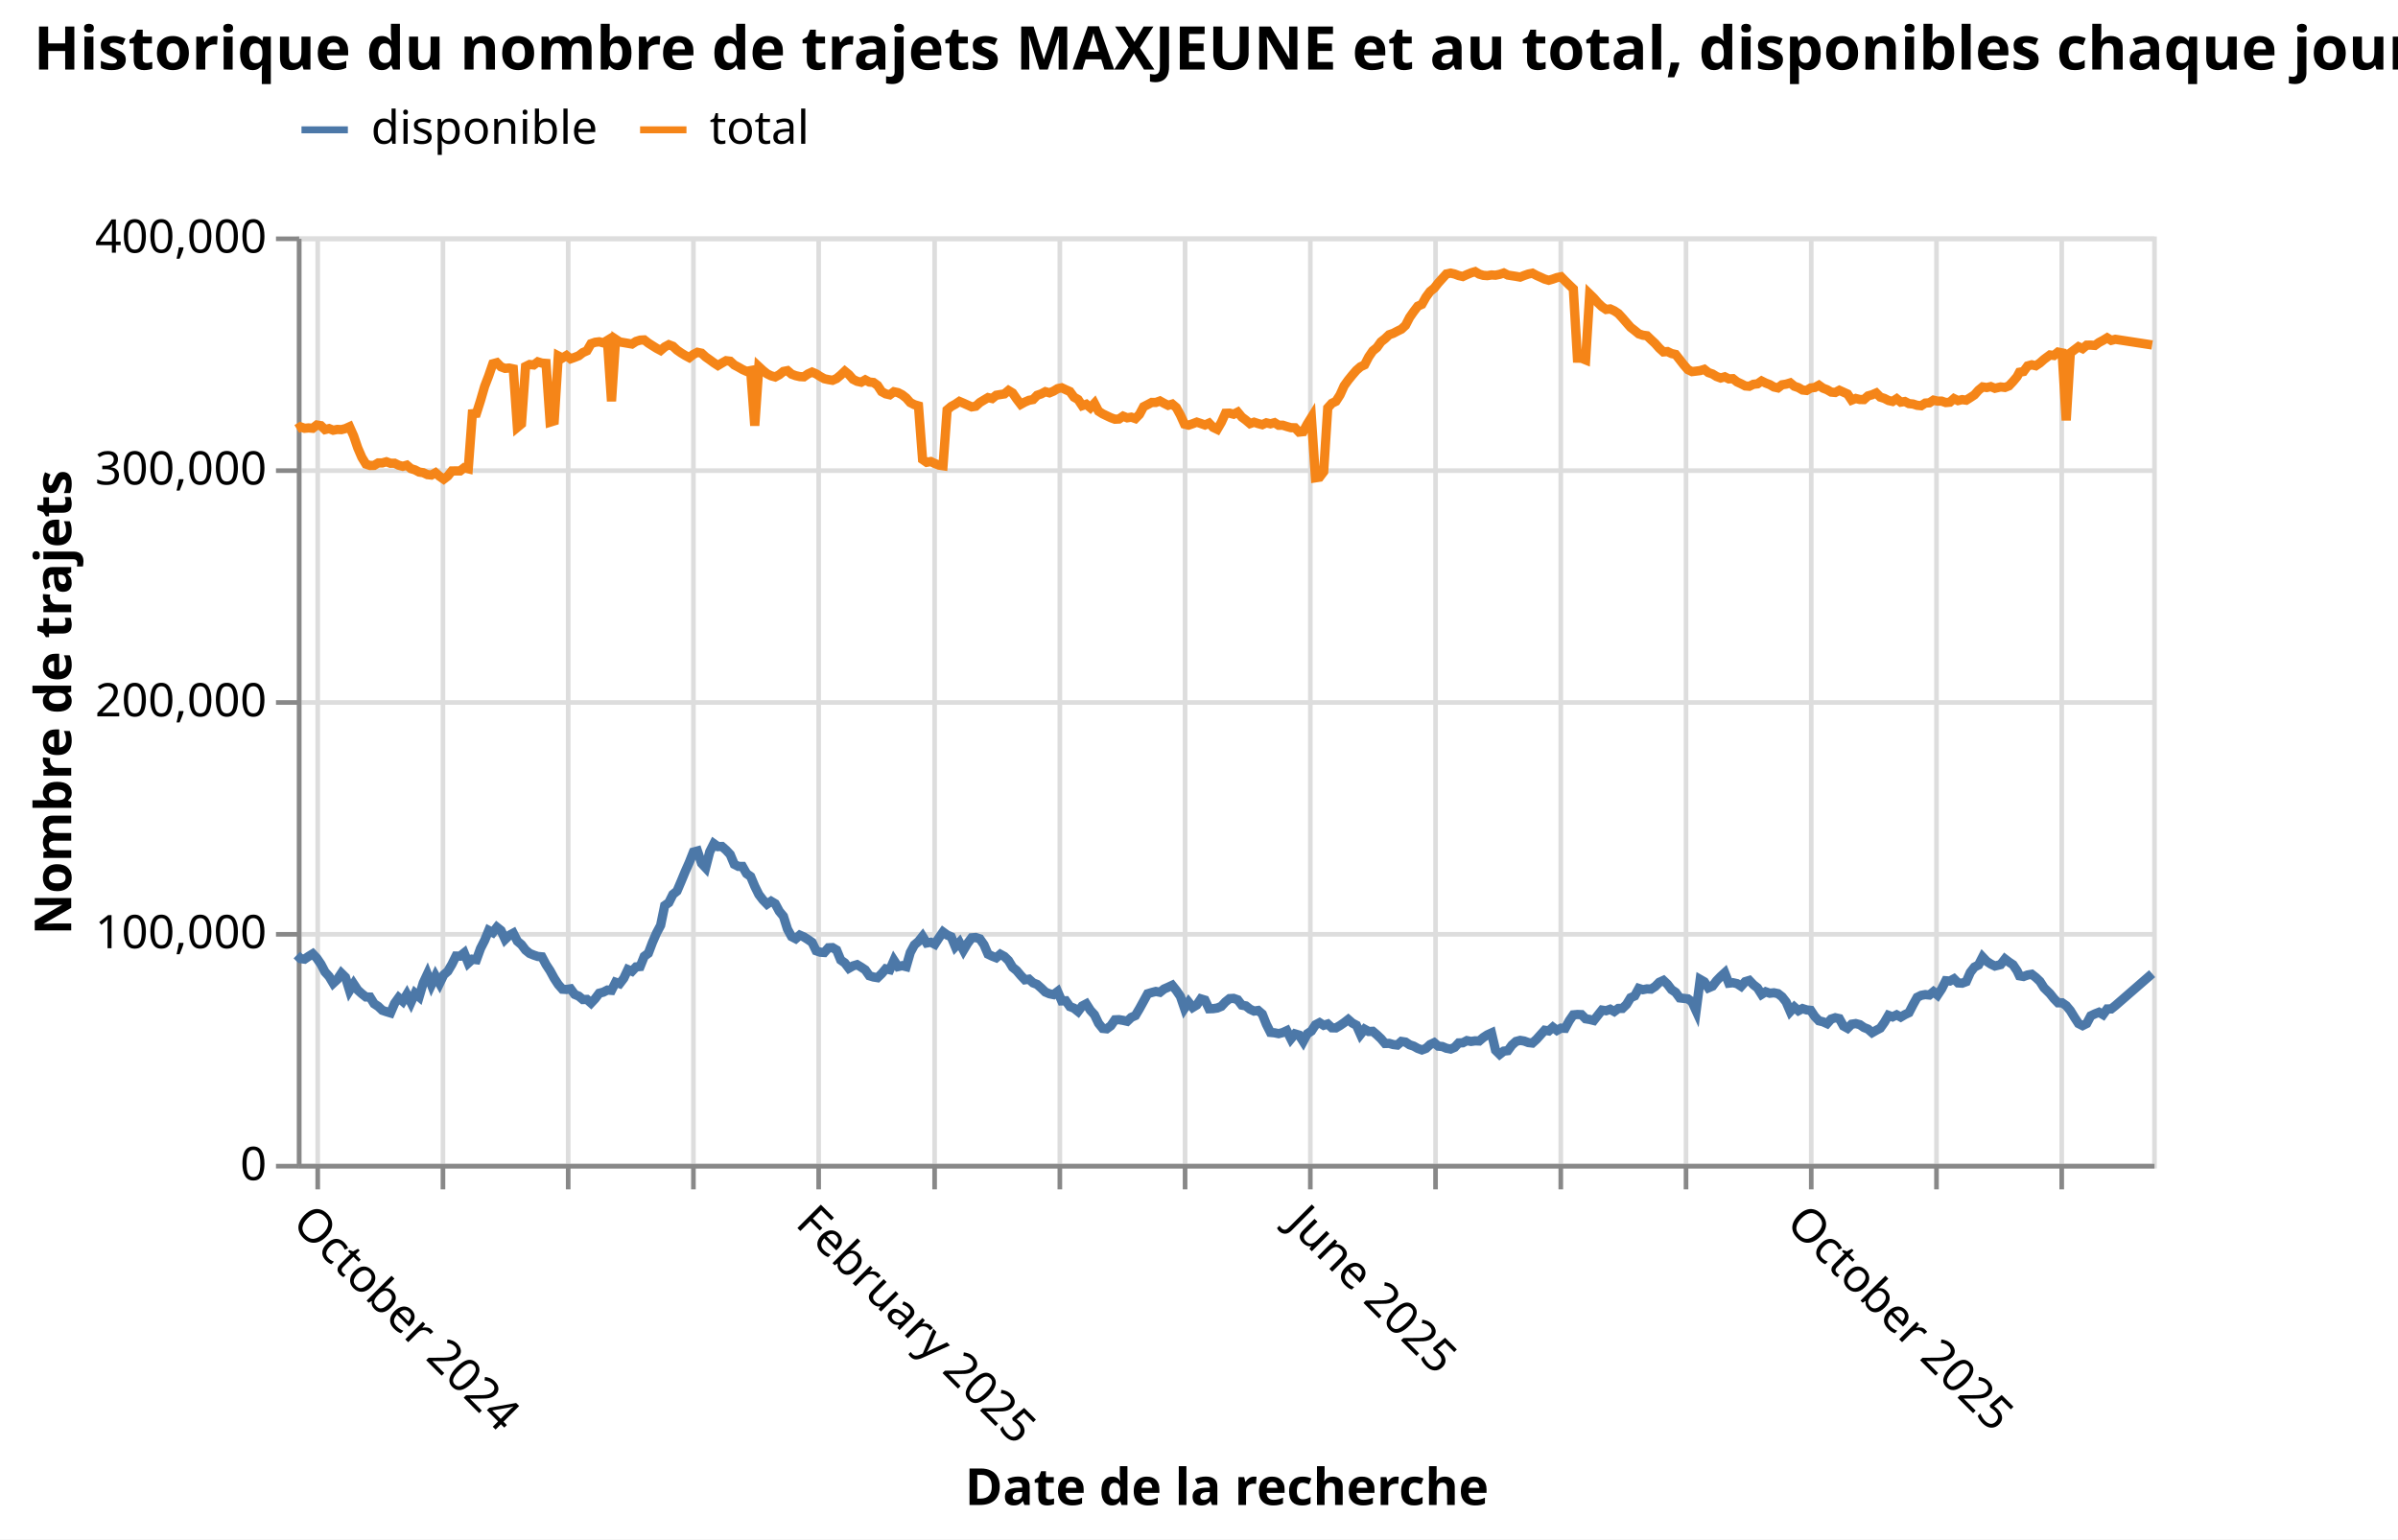
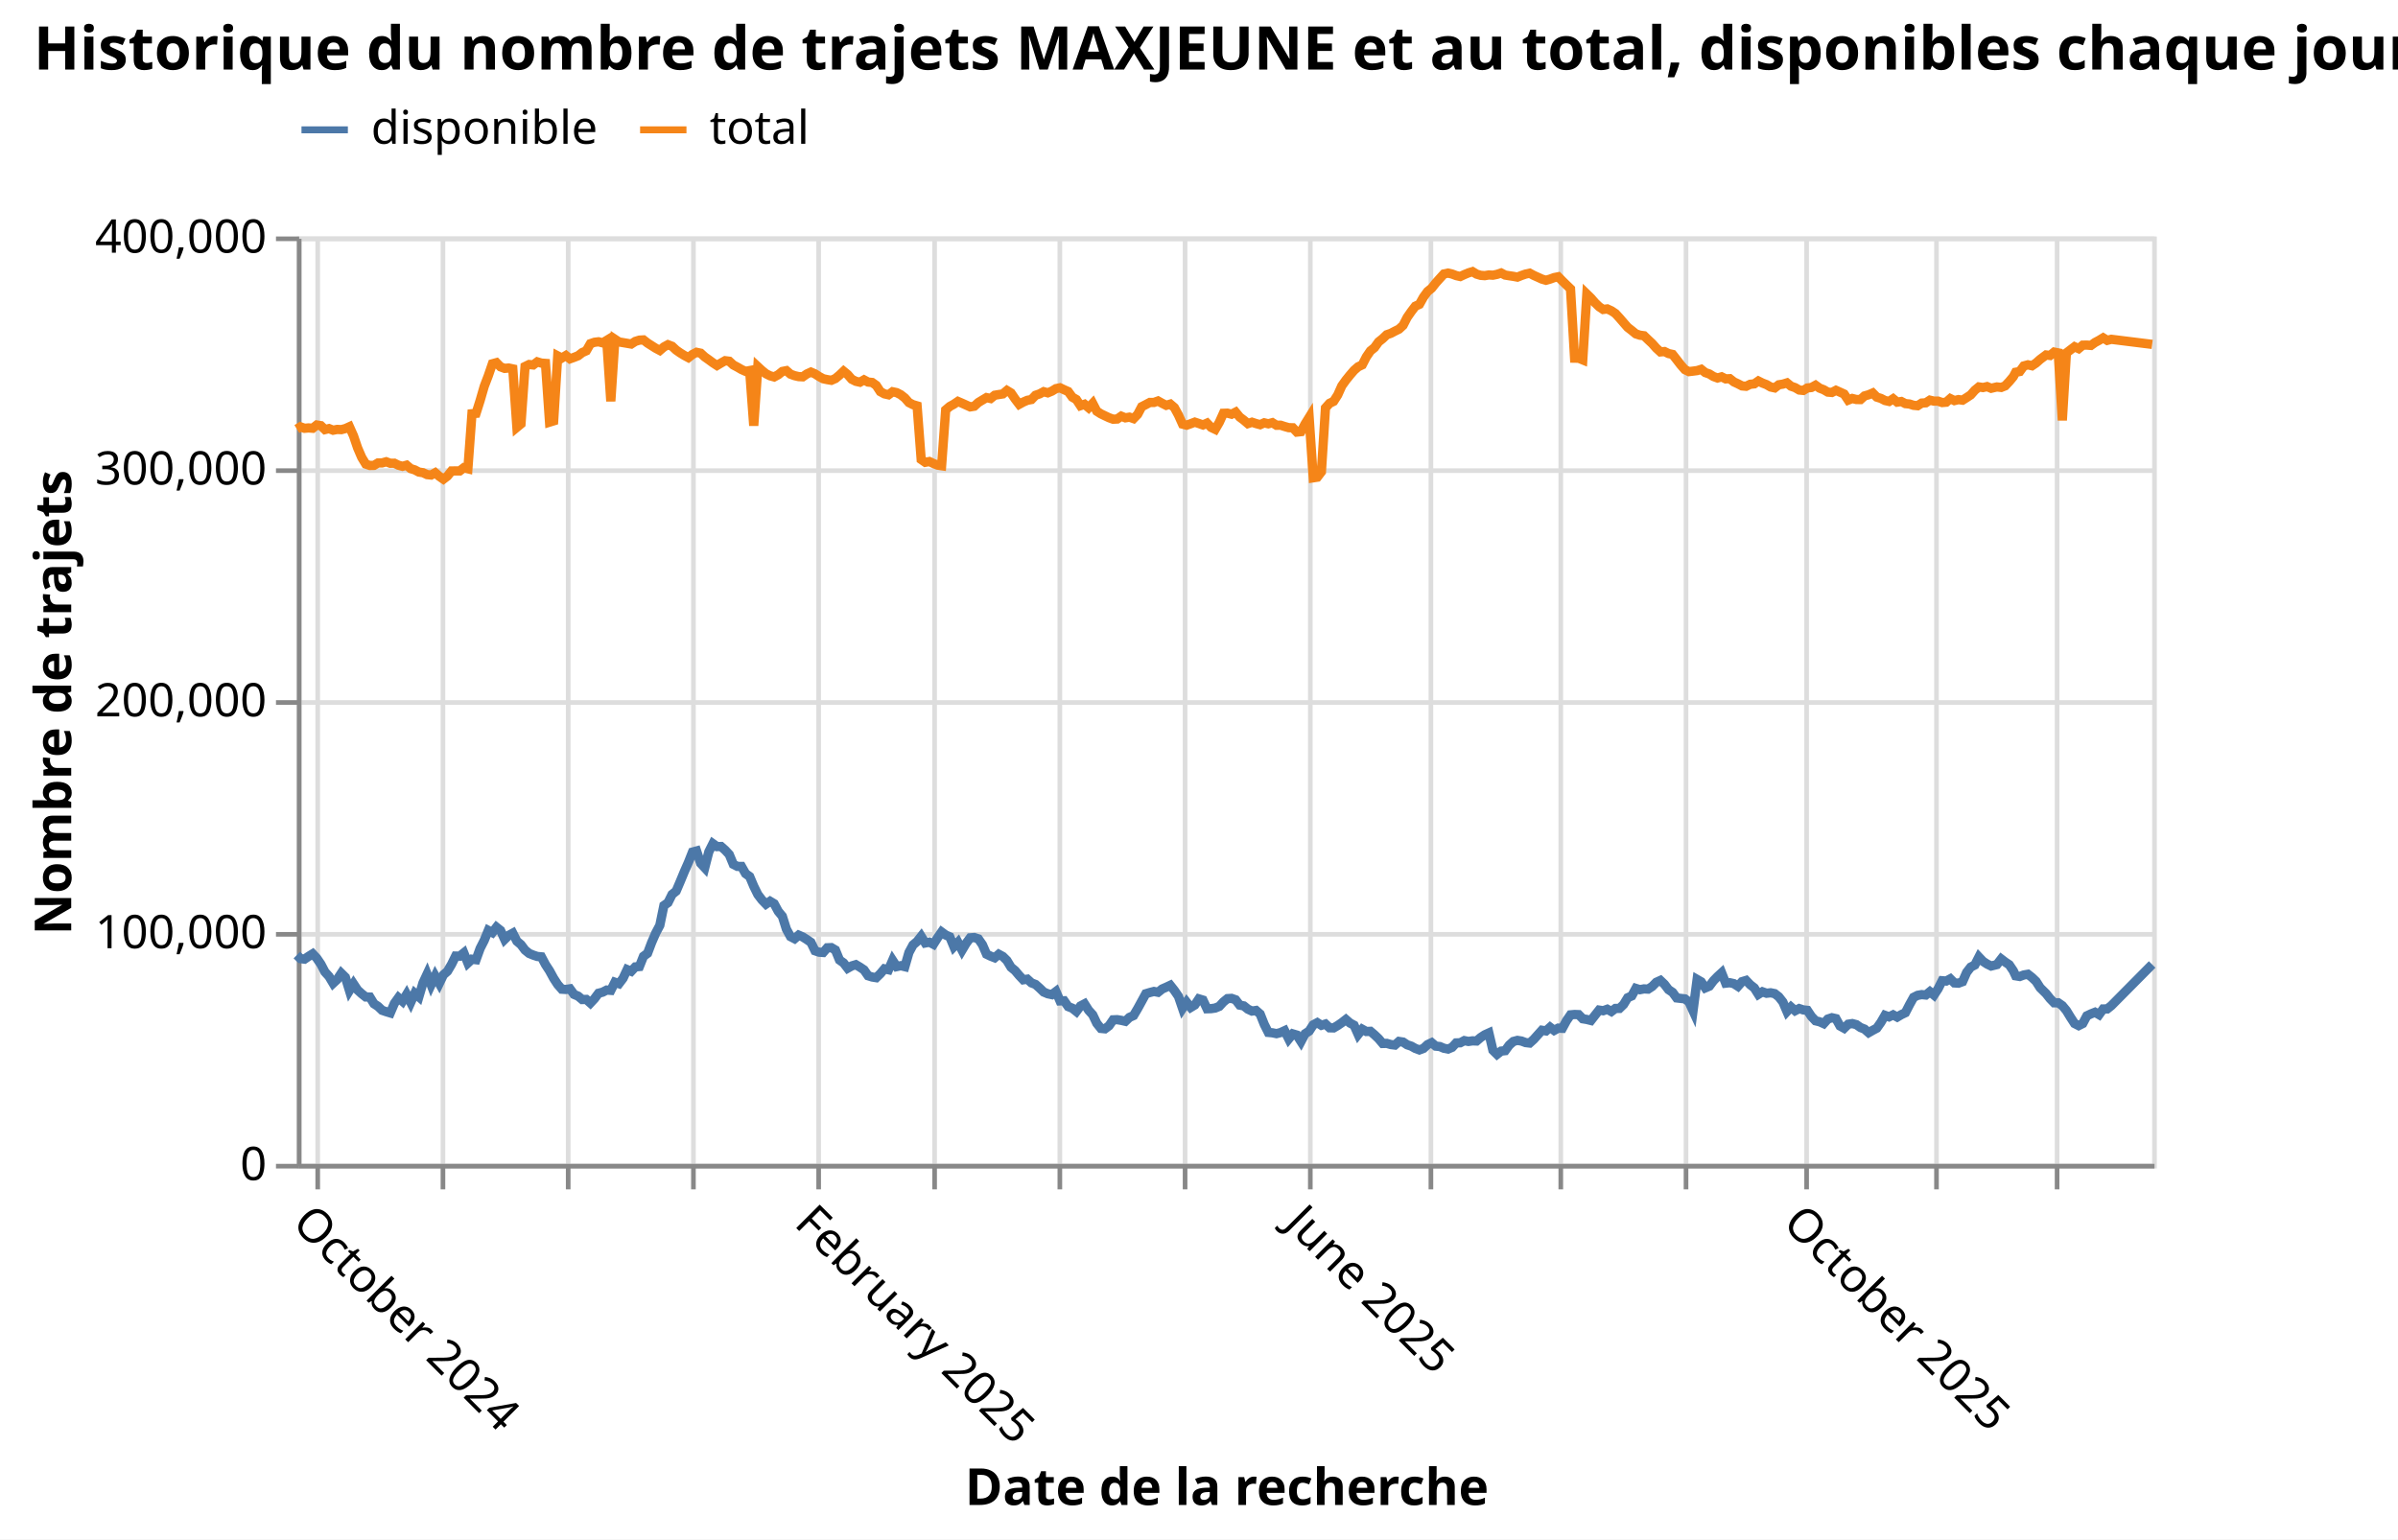
<svg xmlns="http://www.w3.org/2000/svg" version="1.1" class="marks" width="517" height="332" viewBox="0 0 517 332">
  <rect width="517" height="332" fill="white" />
  <g fill="none" stroke-miterlimit="10" transform="translate(64,51)">
    <g class="mark-group role-frame root" role="graphics-object" aria-roledescription="group mark container">
      <g transform="translate(0,0)">
        <path class="background" aria-hidden="true" d="M0.5,0.5h400v200h-400Z" stroke="#ddd" />
        <g>
          <g class="mark-group role-axis" aria-hidden="true">
            <g transform="translate(0.5,200.5)">
              <path class="background" aria-hidden="true" d="M0,0h0v0h0Z" pointer-events="none" />
              <g>
                <g class="mark-rule role-axis-grid" pointer-events="none">
                  <line transform="translate(4,-200)" x2="0" y2="200" stroke="#ddd" stroke-width="1" opacity="1" />
                  <line transform="translate(31,-200)" x2="0" y2="200" stroke="#ddd" stroke-width="1" opacity="1" />
                  <line transform="translate(58,-200)" x2="0" y2="200" stroke="#ddd" stroke-width="1" opacity="1" />
                  <line transform="translate(85,-200)" x2="0" y2="200" stroke="#ddd" stroke-width="1" opacity="1" />
                  <line transform="translate(112,-200)" x2="0" y2="200" stroke="#ddd" stroke-width="1" opacity="1" />
                  <line transform="translate(137,-200)" x2="0" y2="200" stroke="#ddd" stroke-width="1" opacity="1" />
                  <line transform="translate(164,-200)" x2="0" y2="200" stroke="#ddd" stroke-width="1" opacity="1" />
                  <line transform="translate(191,-200)" x2="0" y2="200" stroke="#ddd" stroke-width="1" opacity="1" />
                  <line transform="translate(218,-200)" x2="0" y2="200" stroke="#ddd" stroke-width="1" opacity="1" />
-                   <line transform="translate(245,-200)" x2="0" y2="200" stroke="#ddd" stroke-width="1" opacity="1" />
+                   <line transform="translate(244,-200)" x2="0" y2="200" stroke="#ddd" stroke-width="1" opacity="1" />
                  <line transform="translate(272,-200)" x2="0" y2="200" stroke="#ddd" stroke-width="1" opacity="1" />
                  <line transform="translate(299,-200)" x2="0" y2="200" stroke="#ddd" stroke-width="1" opacity="1" />
-                   <line transform="translate(326,-200)" x2="0" y2="200" stroke="#ddd" stroke-width="1" opacity="1" />
+                   <line transform="translate(325,-200)" x2="0" y2="200" stroke="#ddd" stroke-width="1" opacity="1" />
                  <line transform="translate(353,-200)" x2="0" y2="200" stroke="#ddd" stroke-width="1" opacity="1" />
-                   <line transform="translate(380,-200)" x2="0" y2="200" stroke="#ddd" stroke-width="1" opacity="1" />
+                   <line transform="translate(379,-200)" x2="0" y2="200" stroke="#ddd" stroke-width="1" opacity="1" />
                </g>
              </g>
              <path class="foreground" aria-hidden="true" d="" pointer-events="none" display="none" />
            </g>
          </g>
          <g class="mark-group role-axis" aria-hidden="true">
            <g transform="translate(0.5,0.5)">
              <path class="background" aria-hidden="true" d="M0,0h0v0h0Z" pointer-events="none" />
              <g>
                <g class="mark-rule role-axis-grid" pointer-events="none">
                  <line transform="translate(0,200)" x2="400" y2="0" stroke="#ddd" stroke-width="1" opacity="1" />
                  <line transform="translate(0,150)" x2="400" y2="0" stroke="#ddd" stroke-width="1" opacity="1" />
                  <line transform="translate(0,100)" x2="400" y2="0" stroke="#ddd" stroke-width="1" opacity="1" />
                  <line transform="translate(0,50)" x2="400" y2="0" stroke="#ddd" stroke-width="1" opacity="1" />
                  <line transform="translate(0,0)" x2="400" y2="0" stroke="#ddd" stroke-width="1" opacity="1" />
                </g>
              </g>
              <path class="foreground" aria-hidden="true" d="" pointer-events="none" display="none" />
            </g>
          </g>
          <g class="mark-group role-axis" role="graphics-symbol" aria-roledescription="axis" aria-label="X-axis titled 'Date de la recherche' for a time scale with values from September 2024 to December 2025">
            <g transform="translate(0.5,200.5)">
              <path class="background" aria-hidden="true" d="M0,0h0v0h0Z" pointer-events="none" />
              <g>
                <g class="mark-rule role-axis-tick" pointer-events="none">
                  <line transform="translate(4,0)" x2="0" y2="5" stroke="#888" stroke-width="1" opacity="1" />
                  <line transform="translate(31,0)" x2="0" y2="5" stroke="#888" stroke-width="1" opacity="1" />
                  <line transform="translate(58,0)" x2="0" y2="5" stroke="#888" stroke-width="1" opacity="1" />
                  <line transform="translate(85,0)" x2="0" y2="5" stroke="#888" stroke-width="1" opacity="1" />
                  <line transform="translate(112,0)" x2="0" y2="5" stroke="#888" stroke-width="1" opacity="1" />
                  <line transform="translate(137,0)" x2="0" y2="5" stroke="#888" stroke-width="1" opacity="1" />
                  <line transform="translate(164,0)" x2="0" y2="5" stroke="#888" stroke-width="1" opacity="1" />
                  <line transform="translate(191,0)" x2="0" y2="5" stroke="#888" stroke-width="1" opacity="1" />
                  <line transform="translate(218,0)" x2="0" y2="5" stroke="#888" stroke-width="1" opacity="1" />
-                   <line transform="translate(245,0)" x2="0" y2="5" stroke="#888" stroke-width="1" opacity="1" />
+                   <line transform="translate(244,0)" x2="0" y2="5" stroke="#888" stroke-width="1" opacity="1" />
                  <line transform="translate(272,0)" x2="0" y2="5" stroke="#888" stroke-width="1" opacity="1" />
                  <line transform="translate(299,0)" x2="0" y2="5" stroke="#888" stroke-width="1" opacity="1" />
-                   <line transform="translate(326,0)" x2="0" y2="5" stroke="#888" stroke-width="1" opacity="1" />
+                   <line transform="translate(325,0)" x2="0" y2="5" stroke="#888" stroke-width="1" opacity="1" />
                  <line transform="translate(353,0)" x2="0" y2="5" stroke="#888" stroke-width="1" opacity="1" />
-                   <line transform="translate(380,0)" x2="0" y2="5" stroke="#888" stroke-width="1" opacity="1" />
+                   <line transform="translate(379,0)" x2="0" y2="5" stroke="#888" stroke-width="1" opacity="1" />
                </g>
                <g class="mark-text role-axis-label" pointer-events="none">
-                   <text text-anchor="start" transform="translate(3.854172,7) rotate(45) translate(0,8)" font-family="sans-serif" font-size="10px" fill="#000" opacity="1">October 2024</text>
-                   <text text-anchor="start" transform="translate(31.20867,7) rotate(45) translate(0,8)" font-family="sans-serif" font-size="10px" fill="#000" opacity="0">November 2024</text>
-                   <text text-anchor="start" transform="translate(57.68077,7) rotate(45) translate(0,8)" font-family="sans-serif" font-size="10px" fill="#000" opacity="0">December 2024</text>
-                   <text text-anchor="start" transform="translate(85.03526,7) rotate(45) translate(0,8)" font-family="sans-serif" font-size="10px" fill="#000" opacity="0">January 2025</text>
-                   <text text-anchor="start" transform="translate(112.3898,7) rotate(45) translate(0,8)" font-family="sans-serif" font-size="10px" fill="#000" opacity="1">February 2025</text>
-                   <text text-anchor="start" transform="translate(137.0971,7) rotate(45) translate(0,8)" font-family="sans-serif" font-size="10px" fill="#000" opacity="0">March 2025</text>
-                   <text text-anchor="start" transform="translate(164.4516,7) rotate(45) translate(0,8)" font-family="sans-serif" font-size="10px" fill="#000" opacity="0">April 2025</text>
-                   <text text-anchor="start" transform="translate(190.9236,7) rotate(45) translate(0,8)" font-family="sans-serif" font-size="10px" fill="#000" opacity="0">May 2025</text>
-                   <text text-anchor="start" transform="translate(218.2781,7) rotate(45) translate(0,8)" font-family="sans-serif" font-size="10px" fill="#000" opacity="1">June 2025</text>
-                   <text text-anchor="start" transform="translate(244.7502,7) rotate(45) translate(0,8)" font-family="sans-serif" font-size="10px" fill="#000" opacity="0">July 2025</text>
-                   <text text-anchor="start" transform="translate(272.1047,7) rotate(45) translate(0,8)" font-family="sans-serif" font-size="10px" fill="#000" opacity="0">August 2025</text>
-                   <text text-anchor="start" transform="translate(299.4592,7) rotate(45) translate(0,8)" font-family="sans-serif" font-size="10px" fill="#000" opacity="0">September 2025</text>
-                   <text text-anchor="start" transform="translate(325.9313,7) rotate(45) translate(0,8)" font-family="sans-serif" font-size="10px" fill="#000" opacity="1">October 2025</text>
-                   <text text-anchor="start" transform="translate(353.2858,7) rotate(45) translate(0,8)" font-family="sans-serif" font-size="10px" fill="#000" opacity="0">November 2025</text>
-                   <text text-anchor="start" transform="translate(379.7579,7) rotate(45) translate(0,8)" font-family="sans-serif" font-size="10px" fill="#000" opacity="0">December 2025</text>
+                   <text text-anchor="start" transform="translate(3.845688,7) rotate(45) translate(0,8)" font-family="sans-serif" font-size="10px" fill="#000" opacity="1">October 2024</text>
+                   <text text-anchor="start" transform="translate(31.13997,7) rotate(45) translate(0,8)" font-family="sans-serif" font-size="10px" fill="#000" opacity="0">November 2024</text>
+                   <text text-anchor="start" transform="translate(57.55379,7) rotate(45) translate(0,8)" font-family="sans-serif" font-size="10px" fill="#000" opacity="0">December 2024</text>
+                   <text text-anchor="start" transform="translate(84.84808,7) rotate(45) translate(0,8)" font-family="sans-serif" font-size="10px" fill="#000" opacity="0">January 2025</text>
+                   <text text-anchor="start" transform="translate(112.1424,7) rotate(45) translate(0,8)" font-family="sans-serif" font-size="10px" fill="#000" opacity="1">February 2025</text>
+                   <text text-anchor="start" transform="translate(136.7953,7) rotate(45) translate(0,8)" font-family="sans-serif" font-size="10px" fill="#000" opacity="0">March 2025</text>
+                   <text text-anchor="start" transform="translate(164.0895,7) rotate(45) translate(0,8)" font-family="sans-serif" font-size="10px" fill="#000" opacity="0">April 2025</text>
+                   <text text-anchor="start" transform="translate(190.5034,7) rotate(45) translate(0,8)" font-family="sans-serif" font-size="10px" fill="#000" opacity="0">May 2025</text>
+                   <text text-anchor="start" transform="translate(217.7977,7) rotate(45) translate(0,8)" font-family="sans-serif" font-size="10px" fill="#000" opacity="1">June 2025</text>
+                   <text text-anchor="start" transform="translate(244.2115,7) rotate(45) translate(0,8)" font-family="sans-serif" font-size="10px" fill="#000" opacity="0">July 2025</text>
+                   <text text-anchor="start" transform="translate(271.5058,7) rotate(45) translate(0,8)" font-family="sans-serif" font-size="10px" fill="#000" opacity="0">August 2025</text>
+                   <text text-anchor="start" transform="translate(298.8,7) rotate(45) translate(0,8)" font-family="sans-serif" font-size="10px" fill="#000" opacity="0">September 2025</text>
+                   <text text-anchor="start" transform="translate(325.2139,7) rotate(45) translate(0,8)" font-family="sans-serif" font-size="10px" fill="#000" opacity="1">October 2025</text>
+                   <text text-anchor="start" transform="translate(352.5081,7) rotate(45) translate(0,8)" font-family="sans-serif" font-size="10px" fill="#000" opacity="0">November 2025</text>
+                   <text text-anchor="start" transform="translate(378.922,7) rotate(45) translate(0,8)" font-family="sans-serif" font-size="10px" fill="#000" opacity="0">December 2025</text>
                </g>
                <g class="mark-rule role-axis-domain" pointer-events="none">
                  <line transform="translate(0,0)" x2="400" y2="0" stroke="#888" stroke-width="1" opacity="1" />
                </g>
                <g class="mark-text role-axis-title" pointer-events="none">
                  <text text-anchor="middle" transform="translate(200,73.06063)" font-family="sans-serif" font-size="11px" font-weight="bold" fill="#000" opacity="1">Date de la recherche</text>
                </g>
              </g>
              <path class="foreground" aria-hidden="true" d="" pointer-events="none" display="none" />
            </g>
          </g>
          <g class="mark-group role-axis" role="graphics-symbol" aria-roledescription="axis" aria-label="Y-axis titled 'Nombre de trajets' for a linear scale with values from 0 to 400,000">
            <g transform="translate(0.5,0.5)">
              <path class="background" aria-hidden="true" d="M0,0h0v0h0Z" pointer-events="none" />
              <g>
                <g class="mark-rule role-axis-tick" pointer-events="none">
                  <line transform="translate(0,200)" x2="-5" y2="0" stroke="#888" stroke-width="1" opacity="1" />
                  <line transform="translate(0,150)" x2="-5" y2="0" stroke="#888" stroke-width="1" opacity="1" />
                  <line transform="translate(0,100)" x2="-5" y2="0" stroke="#888" stroke-width="1" opacity="1" />
                  <line transform="translate(0,50)" x2="-5" y2="0" stroke="#888" stroke-width="1" opacity="1" />
                  <line transform="translate(0,0)" x2="-5" y2="0" stroke="#888" stroke-width="1" opacity="1" />
                </g>
                <g class="mark-text role-axis-label" pointer-events="none">
                  <text text-anchor="end" transform="translate(-7,203)" font-family="sans-serif" font-size="10px" fill="#000" opacity="1">0</text>
                  <text text-anchor="end" transform="translate(-7,153)" font-family="sans-serif" font-size="10px" fill="#000" opacity="1">100,000</text>
                  <text text-anchor="end" transform="translate(-7,103)" font-family="sans-serif" font-size="10px" fill="#000" opacity="1">200,000</text>
                  <text text-anchor="end" transform="translate(-7,53)" font-family="sans-serif" font-size="10px" fill="#000" opacity="1">300,000</text>
                  <text text-anchor="end" transform="translate(-7,3)" font-family="sans-serif" font-size="10px" fill="#000" opacity="1">400,000</text>
                </g>
                <g class="mark-rule role-axis-domain" pointer-events="none">
                  <line transform="translate(0,200)" x2="0" y2="-200" stroke="#888" stroke-width="1" opacity="1" />
                </g>
                <g class="mark-text role-axis-title" pointer-events="none">
                  <text text-anchor="middle" transform="translate(-47.14746,100) rotate(-90) translate(0,-2)" font-family="sans-serif" font-size="11px" font-weight="bold" fill="#000" opacity="1">Nombre de trajets</text>
                </g>
              </g>
              <path class="foreground" aria-hidden="true" d="" pointer-events="none" display="none" />
            </g>
          </g>
          <g class="mark-group role-scope pathgroup" role="graphics-object" aria-roledescription="group mark container">
            <g transform="translate(0,0)">
              <path class="background" aria-hidden="true" d="M0,0h400v200h-400Z" />
              <g>
                <g class="mark-line role-mark marks" role="graphics-object" aria-roledescription="line mark container">
-                   <path aria-label="Date de la recherche: September 2024; Nombre de trajets: 90064; variable: disponible" role="graphics-symbol" aria-roledescription="line mark" d="M0,154.968L0.775,155.733L1.658,155.849L2.54,155.249L3.423,154.706L4.305,155.647L5.188,156.936L6.07,158.611L6.952,159.578L7.835,161.051L8.717,160.232L9.599,158.887L10.482,159.757L11.364,162.622L12.247,161.186L13.129,162.517L14.012,163.314L14.894,164.01L15.776,164.032L16.659,165.467L17.541,166.043L18.424,166.883L19.306,167.187L20.188,167.45L21.071,165.395L21.953,164.165L22.836,164.939L23.718,163.463L24.6,165.186L25.483,163.209L26.365,163.971L27.248,160.982L28.136,159.082L29.012,161.376L29.895,159.478L30.777,161.072L31.66,159.24L32.543,158.471L33.424,156.976L34.307,155.186L35.189,155.206L36.073,154.501L36.954,156.687L37.836,155.87L38.719,155.975L39.601,153.544L40.484,151.81L41.368,149.657L42.249,150.119L43.131,148.968L44.013,149.665L44.898,151.587L45.778,150.725L46.661,150.247L47.543,151.977L48.425,152.725L49.308,153.898L50.19,154.616L51.072,154.978L51.955,155.274L52.837,155.354L53.72,157.015L54.602,158.365L55.485,159.98L56.367,161.327L57.249,162.333L58.132,162.388L59.015,162.251L59.897,163.458L60.78,163.83L61.662,164.564L62.544,164.539L63.427,165.319L64.309,164.379L65.191,163.203L66.073,162.973L66.956,162.518L67.838,162.586L68.72,160.835L69.603,161.142L70.485,159.983L71.368,158.101L72.25,158.467L73.133,157.526L74.015,157.444L74.897,155.239L75.78,154.588L76.662,152.251L77.545,150.225L78.427,148.563L79.309,144.291L80.192,143.67L81.074,141.894L81.957,141.173L82.839,139.108L83.721,136.98L84.604,134.989L85.486,132.763L86.368,132.524L87.251,135.188L88.133,136.135L89.016,132.697L89.898,130.95L90.781,131.578L91.663,131.561L92.545,132.339L93.428,133.284L94.311,135.399L95.193,135.847L96.075,135.858L96.957,137.406L97.84,138.04L98.722,140.126L99.604,141.915L100.487,143.074L101.369,143.981L102.252,143.375L103.134,143.9L104.017,145.535L104.899,146.599L105.781,149.389L106.664,150.987L107.546,151.445L108.428,150.679L109.311,151.062L110.193,151.618L111.076,152.229L111.958,154.046L112.841,154.351L113.723,154.412L114.606,153.406L115.488,153.367L116.37,153.888L117.253,156.04L118.135,156.669L119.017,157.81L119.9,157.313L120.782,157.047L121.665,157.575L122.547,158.166L123.43,159.431L124.312,159.706L125.194,159.848L126.077,158.995L126.959,157.945L127.841,158.136L128.724,156.106L129.606,157.462L130.489,157.265L131.371,157.476L132.254,154.421L133.136,152.787L134.018,152.041L134.901,150.938L135.783,152.365L136.666,152.195L137.548,152.643L138.43,151.262L139.313,150.001L140.195,150.645L141.078,151.037L141.96,153.158L142.842,152.225L143.725,153.922L144.607,152.442L145.489,151.259L146.372,151.191L147.254,151.477L148.137,152.743L149.019,154.781L149.901,155.208L150.784,155.551L151.666,154.8L152.549,155.283L153.431,156.148L154.313,157.605L155.196,158.325L156.078,159.373L156.961,160.304L157.843,160.171L158.726,160.969L159.608,161.308L160.49,162.091L161.373,162.944L162.255,163.317L163.138,163.501L164.02,162.836L164.902,164.858L165.785,164.829L166.667,166.086L167.549,166.43L168.432,167.135L169.314,165.96L170.197,165.495L171.079,166.877L171.962,167.849L172.844,169.688L173.726,170.789L174.609,170.875L175.491,170.221L176.374,168.943L177.256,168.904L178.138,169.053L179.021,169.255L179.903,168.412L180.786,168.02L181.668,166.532L182.55,164.924L183.433,163.313L184.315,163.048L185.198,162.82L186.08,162.997L186.962,162.291L187.845,161.905L188.727,161.49L189.61,162.601L190.492,163.887L191.374,166.459L192.257,165.131L193.139,166.265L194.022,165.732L194.904,164.419L195.786,164.685L196.669,166.554L197.551,166.527L198.434,166.396L199.316,166.035L200.198,165.078L201.081,164.366L201.963,164.313L202.846,164.62L203.728,165.77L204.61,165.935L205.493,166.64L206.375,167.049L207.258,166.921L208.14,167.69L209.022,169.905L209.905,171.652L210.787,171.735L211.67,171.918L212.552,171.688L213.434,171.282L214.317,173.049L215.199,171.97L216.082,172.23L216.964,173.612L217.847,171.945L218.729,171.366L219.611,170.02L220.494,169.554L221.376,170.116L222.259,169.844L223.141,170.659L224.024,170.679L224.906,170.16L225.788,169.553L226.671,168.868L227.553,169.634L228.436,170.104L229.318,172.084L230.201,170.968L231.083,171.455L231.965,171.414L232.848,172.162L233.73,173L234.612,174.038L235.494,174.015L236.377,174.271L237.259,174.377L238.142,173.602L239.024,173.737L239.907,174.319L240.789,174.612L241.671,175.106L242.554,175.429L243.436,175.097L244.319,174.282L245.201,173.871L246.084,174.614L246.966,174.699L247.848,175.073L248.731,175.245L249.613,174.872L250.496,173.92L251.378,173.889L252.26,173.422L253.143,173.601L254.025,173.471L254.908,173.506L255.79,172.75L256.672,172.175L257.555,171.774L258.437,175.505L259.319,176.378L260.202,175.686L261.084,175.588L261.967,174.388L262.849,173.605L263.732,173.373L264.614,173.515L265.496,173.844L266.379,173.947L267.261,173.151L268.144,172.167L269.026,171.187L269.908,171.332L270.791,170.541L271.673,171.215L272.555,170.732L273.438,170.771L274.32,169.151L275.203,167.868L276.085,167.786L276.968,167.82L277.85,168.715L278.732,168.859L279.615,169.08L280.497,167.953L281.38,166.84L282.262,166.977L283.146,166.657L284.027,167.146L284.909,166.484L285.792,166.475L286.674,165.623L287.556,164.178L288.439,163.778L289.321,162.162L290.204,162.437L291.086,162.265L291.968,162.317L292.851,161.742L293.733,160.848L294.625,160.444L295.498,161.271L296.38,162.424L297.263,163.016L298.145,164.217L299.028,164.319L299.91,164.418L300.792,165.054L301.675,166.983L302.557,160.232L303.44,160.738L304.322,162.052L305.204,161.678L306.087,160.509L306.969,159.6L307.852,158.795L308.734,161.033L309.617,160.935L310.499,161.135L311.381,161.704L312.264,160.708L313.146,160.444L314.029,161.365L314.911,162.053L315.794,163.443L316.676,162.892L317.558,163.207L318.441,163.107L319.323,163.285L320.205,163.972L321.088,165.093L321.97,167.142L322.853,166.188L323.735,166.971L324.617,166.514L325.5,166.797L326.382,166.898L327.265,168.219L328.147,169.148L329.029,169.359L329.912,169.754L330.794,168.774L331.677,168.487L332.559,168.685L333.441,170.267L334.324,170.754L335.206,169.882L336.089,169.748L336.971,169.979L337.853,170.59L338.736,170.941L339.618,171.71L340.501,171.203L341.383,170.738L342.266,169.486L343.148,167.974L344.03,168.298L344.913,167.867L345.795,168.346L346.678,167.821L347.56,167.402L348.442,165.689L349.326,164.094L350.207,163.656L351.089,163.5L351.972,163.587L352.854,162.873L353.737,163.597L354.619,162.261L355.501,160.504L356.384,160.572L357.266,160.1L358.149,160.98L359.031,161.035L359.914,160.705L360.796,158.704L361.678,157.564L362.561,157.112L363.443,155.393L364.325,156.323L365.208,156.904L366.09,157.334L367.328,157.028L368.265,155.821L369.118,156.472L369.998,157.061L370.879,158.366L371.385,159.443L372.267,159.592L373.15,159.266L374.032,159.113L374.914,159.8L375.797,160.641L376.679,162.019L377.961,163.283L378.822,164.362L379.704,165.269L380.587,165.269L381.469,165.882L382.352,166.94L383.234,168.382L384.116,169.732L384.998,170.182L385.881,169.737L386.764,168.081L387.648,167.658L388.533,167.31L389.412,167.822L390.294,166.598L391.175,166.586L392.058,165.885L400,158.98" stroke="#4c78a8" stroke-width="2" />
+                   <path aria-label="Date de la recherche: September 2024; Nombre de trajets: 90064; variable: disponible" role="graphics-symbol" aria-roledescription="line mark" d="M0,154.968L0.774,155.733L1.654,155.849L2.535,155.249L3.415,154.706L4.296,155.647L5.177,156.936L6.057,158.611L6.937,159.578L7.817,161.051L8.698,160.232L9.578,158.887L10.459,159.757L11.339,162.622L12.22,161.186L13.1,162.517L13.981,163.314L14.861,164.01L15.742,164.032L16.622,165.467L17.503,166.043L18.383,166.883L19.263,167.187L20.144,167.45L21.024,165.395L21.905,164.165L22.785,164.939L23.666,163.463L24.546,165.186L25.427,163.209L26.307,163.971L27.188,160.982L28.074,159.082L28.948,161.376L29.829,159.478L30.71,161.072L31.59,159.24L32.471,158.471L33.351,156.976L34.231,155.186L35.112,155.206L35.994,154.501L36.873,156.687L37.753,155.87L38.634,155.975L39.514,153.544L40.395,151.81L41.277,149.657L42.156,150.119L43.036,148.968L43.916,149.665L44.799,151.587L45.677,150.725L46.559,150.247L47.438,151.977L48.319,152.725L49.199,153.898L50.079,154.616L50.96,154.978L51.84,155.274L52.721,155.354L53.601,157.015L54.482,158.365L55.363,159.98L56.243,161.327L57.123,162.333L58.004,162.388L58.885,162.251L59.765,163.458L60.646,163.83L61.526,164.564L62.406,164.539L63.287,165.319L64.167,164.379L65.048,163.203L65.928,162.973L66.808,162.518L67.689,162.586L68.569,160.835L69.45,161.142L70.33,159.983L71.211,158.101L72.091,158.467L72.972,157.526L73.852,157.444L74.732,155.239L75.613,154.588L76.493,152.251L77.374,150.225L78.254,148.563L79.135,144.291L80.015,143.67L80.896,141.894L81.776,141.173L82.657,139.108L83.537,136.98L84.417,134.989L85.298,132.763L86.178,132.524L87.059,135.188L87.939,136.135L88.82,132.697L89.7,130.95L90.581,131.578L91.461,131.561L92.342,132.339L93.223,133.284L94.103,135.399L94.983,135.847L95.863,135.858L96.744,137.406L97.624,138.04L98.505,140.126L99.385,141.915L100.266,143.074L101.146,143.981L102.027,143.375L102.907,143.9L103.788,145.535L104.668,146.599L105.548,149.389L106.429,150.987L107.309,151.445L108.19,150.679L109.07,151.062L109.951,151.618L110.831,152.229L111.712,154.046L112.592,154.351L113.473,154.412L114.353,153.406L115.234,153.367L116.114,153.888L116.994,156.04L117.875,156.669L118.755,157.81L119.636,157.313L120.516,157.047L121.397,157.575L122.277,158.166L123.158,159.431L124.038,159.706L124.919,159.848L125.799,158.995L126.68,157.945L127.56,158.136L128.441,156.106L129.321,157.462L130.202,157.265L131.082,157.476L131.962,154.421L132.843,152.787L133.723,152.041L134.604,150.938L135.484,152.365L136.365,152.195L137.245,152.643L138.126,151.262L139.006,150.001L139.886,150.645L140.767,151.037L141.647,153.158L142.528,152.225L143.408,153.922L144.289,152.442L145.169,151.259L146.05,151.191L146.93,151.477L147.811,152.743L148.691,154.781L149.572,155.208L150.452,155.551L151.332,154.8L152.213,155.283L153.093,156.148L153.974,157.605L154.854,158.325L155.735,159.373L156.615,160.304L157.496,160.171L158.376,160.969L159.257,161.308L160.137,162.091L161.018,162.944L161.898,163.317L162.778,163.501L163.659,162.836L164.539,164.858L165.42,164.829L166.3,166.086L167.181,166.43L168.061,167.135L168.942,165.96L169.822,165.495L170.703,166.877L171.583,167.849L172.463,169.688L173.344,170.789L174.224,170.875L175.105,170.221L175.985,168.943L176.866,168.904L177.746,169.053L178.627,169.255L179.507,168.412L180.388,168.02L181.268,166.532L182.149,164.924L183.029,163.313L183.91,163.048L184.79,162.82L185.67,162.997L186.551,162.291L187.431,161.905L188.312,161.49L189.192,162.601L190.073,163.887L190.953,166.459L191.834,165.131L192.714,166.265L193.595,165.732L194.475,164.419L195.355,164.685L196.236,166.554L197.116,166.527L197.997,166.396L198.877,166.035L199.758,165.078L200.638,164.366L201.519,164.313L202.399,164.62L203.28,165.77L204.16,165.935L205.04,166.64L205.921,167.049L206.801,166.921L207.682,167.69L208.562,169.905L209.443,171.652L210.323,171.735L211.204,171.918L212.084,171.688L212.965,171.282L213.845,173.049L214.726,171.97L215.606,172.23L216.487,173.612L217.367,171.945L218.247,171.366L219.128,170.02L220.008,169.554L220.889,170.116L221.769,169.844L222.65,170.659L223.53,170.679L224.411,170.16L225.291,169.553L226.172,168.868L227.052,169.634L227.933,170.104L228.813,172.084L229.694,170.968L230.574,171.455L231.455,171.414L232.335,172.162L233.215,173L234.096,174.038L234.976,174.015L235.857,174.271L236.737,174.377L237.617,173.602L238.498,173.737L239.378,174.319L240.259,174.612L241.139,175.106L242.02,175.429L242.9,175.097L243.781,174.282L244.661,173.871L245.542,174.614L246.422,174.699L247.303,175.073L248.183,175.245L249.064,174.872L249.944,173.92L250.825,173.889L251.705,173.422L252.585,173.601L253.466,173.471L254.346,173.506L255.227,172.75L256.107,172.175L256.988,171.774L257.868,175.505L258.749,176.378L259.629,175.686L260.509,175.588L261.39,174.388L262.27,173.605L263.151,173.373L264.031,173.515L264.912,173.844L265.793,173.947L266.673,173.151L267.553,172.167L268.434,171.187L269.314,171.332L270.195,170.541L271.075,171.215L271.956,170.732L272.836,170.771L273.717,169.151L274.597,167.868L275.477,167.786L276.358,167.82L277.238,168.715L278.119,168.859L278.999,169.08L279.88,167.953L280.76,166.84L281.641,166.977L282.522,166.657L283.402,167.146L284.282,166.484L285.162,166.475L286.043,165.623L286.923,164.178L287.804,163.778L288.684,162.162L289.565,162.437L290.445,162.265L291.326,162.317L292.206,161.742L293.087,160.848L293.976,160.444L294.848,161.271L295.728,162.424L296.609,163.016L297.489,164.217L298.369,164.319L299.25,164.418L300.13,165.054L301.011,166.983L301.891,160.232L302.772,160.738L303.652,162.052L304.533,161.678L305.413,160.509L306.294,159.6L307.174,158.795L308.055,161.033L308.935,160.935L309.815,161.135L310.696,161.704L311.576,160.708L312.457,160.444L313.338,161.365L314.218,162.053L315.098,163.443L315.979,162.892L316.859,163.207L317.74,163.107L318.62,163.285L319.5,163.972L320.381,165.093L321.261,167.142L322.142,166.188L323.022,166.971L323.903,166.514L324.783,166.797L325.664,166.898L326.544,168.219L327.425,169.148L328.305,169.359L329.186,169.754L330.066,168.774L330.946,168.487L331.827,168.685L332.707,170.267L333.588,170.754L334.468,169.882L335.349,169.748L336.229,169.979L337.11,170.59L337.99,170.941L338.871,171.71L339.751,171.203L340.631,170.738L341.512,169.486L342.392,167.974L343.273,168.298L344.153,167.867L345.034,168.346L345.914,167.821L346.795,167.402L347.675,165.689L348.557,164.094L349.436,163.656L350.317,163.5L351.197,163.587L352.077,162.873L352.958,163.597L353.839,162.261L354.719,160.504L355.599,160.572L356.48,160.1L357.36,160.98L358.241,161.035L359.121,160.705L360.002,158.704L360.882,157.564L361.762,157.112L362.643,155.393L363.523,156.323L364.405,156.904L365.284,157.334L366.519,157.028L367.455,155.821L368.305,156.472L369.183,157.061L370.063,158.366L370.567,159.443L371.448,159.592L372.328,159.266L373.209,159.113L374.089,159.8L374.969,160.641L375.85,162.019L377.129,163.283L377.988,164.362L378.868,165.269L379.749,165.269L380.629,165.882L381.51,166.94L382.39,168.382L383.271,169.732L384.151,170.182L385.031,169.737L385.912,168.081L386.795,167.658L387.677,167.31L388.554,167.822L389.435,166.598L390.314,166.586L391.195,165.885L400,156.998" stroke="#4c78a8" stroke-width="2" />
                </g>
              </g>
              <path class="foreground" aria-hidden="true" d="" display="none" />
            </g>
            <g transform="translate(0,0)">
              <path class="background" aria-hidden="true" d="M0,0h400v200h-400Z" />
              <g>
                <g class="mark-line role-mark marks" role="graphics-object" aria-roledescription="line mark container">
-                   <path aria-label="Date de la recherche: September 2024; Nombre de trajets: 316947; variable: total" role="graphics-symbol" aria-roledescription="line mark" d="M0,41.527L0.775,41.049L1.658,41.365L2.54,41.288L3.423,41.358L4.305,40.661L5.188,40.8L6.07,41.647L6.952,41.43L7.835,41.781L8.717,41.611L9.599,41.656L10.482,41.43L11.364,41.03L12.247,43.01L13.129,45.596L14.012,47.643L14.894,49.087L15.776,49.384L16.659,49.365L17.541,48.839L18.424,48.832L19.306,48.585L20.188,48.91L21.071,48.899L21.953,49.331L22.836,49.564L23.718,49.321L24.6,50.066L25.483,50.34L26.365,50.805L27.248,50.942L28.136,51.354L29.012,51.45L29.895,50.957L30.777,51.726L31.66,52.334L32.543,51.669L33.424,50.57L34.307,50.564L35.189,50.562L36.073,49.876L36.954,50.093L37.836,38.228L38.719,38.143L39.601,35.371L40.484,32.326L41.368,30.021L42.249,27.456L43.131,27.215L44.013,28.117L44.898,28.444L45.778,28.367L46.661,28.557L47.543,41.151L48.425,40.42L49.308,28.041L50.19,27.611L51.072,27.705L51.955,27.039L52.837,27.306L53.72,27.371L54.602,40.039L55.485,39.766L56.367,25.754L57.249,26.212L58.132,25.675L59.015,26.382L59.897,26.069L60.78,25.719L61.662,25.039L62.544,24.65L63.427,23.12L64.309,22.817L65.191,22.71L66.073,22.94L66.956,22.407L67.838,35.535L68.72,22.16L69.603,22.744L70.485,22.89L71.368,23.04L72.25,23.195L73.133,22.626L74.015,22.355L74.897,22.304L75.78,22.991L76.662,23.55L77.545,24.107L78.427,24.576L79.309,23.818L80.192,23.341L81.074,23.676L81.957,24.5L82.839,25.115L83.721,25.657L84.604,26.126L85.486,25.436L86.368,24.98L87.251,25.17L88.133,25.974L89.016,26.597L89.898,27.242L90.781,27.815L91.663,27.286L92.545,26.791L93.428,26.904L94.311,27.712L95.193,28.178L96.075,28.689L96.957,29.084L97.84,28.919L98.722,40.807L99.604,28.083L100.487,28.901L101.369,29.61L102.252,30.048L103.134,30.29L104.017,29.815L104.899,29.11L105.781,28.935L106.664,29.696L107.546,30.018L108.428,30.221L109.311,30.265L110.193,29.649L111.076,29.249L111.958,29.627L112.841,30.194L113.723,30.682L114.606,30.869L115.488,31.018L116.37,30.63L117.253,29.898L118.135,29.063L119.017,29.787L119.9,30.791L120.782,31.233L121.665,31.43L122.547,30.925L123.43,31.398L124.312,31.486L125.194,32.116L126.077,33.46L126.959,33.938L127.841,34.14L128.724,33.49L129.606,33.675L130.489,34.13L131.371,34.822L132.254,35.822L133.136,36.272L134.018,36.531L134.901,48.092L135.783,48.7L136.666,48.537L137.548,48.953L138.43,49.309L139.313,49.441L140.195,37.403L141.078,36.658L141.96,36.172L142.842,35.573L143.725,35.953L144.607,36.352L145.489,36.749L146.372,36.606L147.254,35.803L148.137,35.27L149.019,34.746L149.901,34.945L150.784,34.238L151.666,34.09L152.549,33.953L153.431,33.214L154.313,33.749L155.196,35.042L156.078,36.193L156.961,35.709L157.843,35.329L158.726,35.163L159.608,34.246L160.49,33.944L161.373,33.472L162.255,33.717L163.138,33.352L164.02,32.816L164.902,32.633L165.785,33.048L166.667,33.438L167.549,34.651L168.432,35.16L169.314,36.488L170.197,36.186L171.079,36.929L171.962,35.987L172.844,37.685L173.726,38.249L174.609,38.674L175.491,39.089L176.374,39.408L177.256,39.365L178.138,38.758L179.021,39.11L179.903,38.964L180.786,39.274L181.668,38.372L182.55,36.711L183.433,36.258L184.315,35.788L185.198,35.793L186.08,35.479L186.962,35.973L187.845,36.414L188.727,36.152L189.61,36.902L190.492,38.521L191.374,40.467L192.257,40.691L193.139,40.384L194.022,40.043L194.904,40.336L195.786,40.649L196.669,40.256L197.551,41.172L198.434,41.592L199.316,40.08L200.198,38.132L201.081,38.1L201.963,38.331L202.846,37.88L203.728,38.948L204.61,39.611L205.493,40.357L206.375,40.06L207.258,40.349L208.14,40.586L209.022,40.189L209.905,40.399L210.787,40.158L211.67,40.715L212.552,40.699L213.434,40.983L214.317,41.231L215.199,41.256L216.082,42.185L216.964,42.09L217.847,40.438L218.729,39.02L219.611,52.049L220.494,51.912L221.376,50.752L222.259,36.969L223.141,35.983L224.024,35.548L224.906,34.173L225.788,32.211L226.671,30.981L227.553,29.89L228.436,28.866L229.318,28.1L230.201,27.683L231.083,25.971L231.965,24.683L232.848,23.962L233.73,22.735L234.612,22.033L235.494,21.19L236.377,20.884L237.259,20.419L238.142,19.985L239.024,19.168L239.907,17.456L240.789,16.19L241.671,15.035L242.554,14.634L243.436,13.064L244.319,11.864L245.201,11.148L246.084,10.03L246.966,9.048L247.848,8.079L248.731,7.898L249.613,8.097L250.496,8.432L251.378,8.631L252.26,8.218L253.143,7.851L254.025,7.582L254.908,8.117L255.79,8.381L256.672,8.445L257.555,8.299L258.437,8.35L259.319,8.168L260.202,7.874L261.084,8.324L261.967,8.467L262.849,8.599L263.732,8.763L264.614,8.411L265.496,8.105L266.379,7.916L267.261,8.394L268.144,8.785L269.026,9.192L269.908,9.444L270.791,9.189L271.673,8.868L272.555,8.691L273.438,9.589L274.32,10.45L275.203,11.298L276.085,26.241L276.968,26.255L277.85,26.615L278.732,12.424L279.615,13.281L280.497,14.295L281.38,15.142L282.262,15.736L283.146,15.622L284.027,16.027L284.909,16.613L285.792,17.571L286.674,18.592L287.556,19.595L288.439,20.28L289.321,21.004L290.204,21.29L291.086,21.409L291.968,22.259L292.851,23.083L293.733,24.075L294.625,24.892L295.498,24.815L296.38,25.244L297.263,25.441L298.145,26.561L299.028,27.699L299.91,28.712L300.792,29.141L301.675,29.038L302.557,28.923L303.44,28.652L304.322,29.351L305.204,29.653L306.087,30.2L306.969,30.52L307.852,30.271L308.734,30.71L309.617,30.667L310.499,31.361L311.381,31.769L312.264,32.228L313.146,32.306L314.029,31.876L314.911,31.782L315.794,31.17L316.676,31.611L317.558,31.946L318.441,32.459L319.323,32.654L320.205,31.981L321.088,31.844L321.97,31.574L322.853,32.295L323.735,32.595L324.617,33.111L325.5,33.202L326.382,32.672L327.265,32.566L328.147,32.081L329.029,32.709L329.912,33.048L330.794,33.56L331.677,33.638L332.559,33.176L333.441,33.573L334.324,33.975L335.206,35.29L336.089,34.936L336.971,35.158L337.853,35.173L338.736,34.383L339.618,34.136L340.501,33.757L341.383,34.643L342.266,34.921L343.148,35.372L344.03,35.572L344.913,35.004L345.795,35.725L346.678,35.591L347.56,36.046L348.442,36.129L349.326,36.411L350.207,36.495L351.089,35.929L351.972,35.871L352.854,35.301L353.737,35.509L354.619,35.509L355.501,35.814L356.384,35.738L357.266,34.966L358.149,35.394L359.031,35.18L359.914,35.303L360.796,34.746L361.678,34.16L362.561,33.165L363.443,32.445L364.325,32.579L365.208,32.374L366.09,32.739L367.328,32.449L368.265,32.556L369.118,32.219L369.998,31.284L370.879,30.231L371.385,29.282L372.267,29.126L373.15,27.921L374.032,27.676L374.914,27.879L375.797,27.284L376.679,26.502L377.961,25.553L378.822,25.661L379.704,24.935L380.587,25.109L381.469,39.657L382.352,25.119L383.234,24.443L384.116,23.78L384.998,24.181L385.881,23.443L386.764,23.422L387.648,23.494L388.533,22.861L389.412,22.395L390.294,21.859L391.175,22.405L392.058,22.175L400,23.395" stroke="#f58518" stroke-width="2" />
+                   <path aria-label="Date de la recherche: September 2024; Nombre de trajets: 316947; variable: total" role="graphics-symbol" aria-roledescription="line mark" d="M0,41.527L0.774,41.049L1.654,41.365L2.535,41.288L3.415,41.358L4.296,40.661L5.177,40.8L6.057,41.647L6.937,41.43L7.817,41.781L8.698,41.611L9.578,41.656L10.459,41.43L11.339,41.03L12.22,43.01L13.1,45.596L13.981,47.643L14.861,49.087L15.742,49.384L16.622,49.365L17.503,48.839L18.383,48.832L19.263,48.585L20.144,48.91L21.024,48.899L21.905,49.331L22.785,49.564L23.666,49.321L24.546,50.066L25.427,50.34L26.307,50.805L27.188,50.942L28.074,51.354L28.948,51.45L29.829,50.957L30.71,51.726L31.59,52.334L32.471,51.669L33.351,50.57L34.231,50.564L35.112,50.562L35.994,49.876L36.873,50.093L37.753,38.228L38.634,38.143L39.514,35.371L40.395,32.326L41.277,30.021L42.156,27.456L43.036,27.215L43.916,28.117L44.799,28.444L45.677,28.367L46.559,28.557L47.438,41.151L48.319,40.42L49.199,28.041L50.079,27.611L50.96,27.705L51.84,27.039L52.721,27.306L53.601,27.371L54.482,40.039L55.363,39.766L56.243,25.754L57.123,26.212L58.004,25.675L58.885,26.382L59.765,26.069L60.646,25.719L61.526,25.039L62.406,24.65L63.287,23.12L64.167,22.817L65.048,22.71L65.928,22.94L66.808,22.407L67.689,35.535L68.569,22.16L69.45,22.744L70.33,22.89L71.211,23.04L72.091,23.195L72.972,22.626L73.852,22.355L74.732,22.304L75.613,22.991L76.493,23.55L77.374,24.107L78.254,24.576L79.135,23.818L80.015,23.341L80.896,23.676L81.776,24.5L82.657,25.115L83.537,25.657L84.417,26.126L85.298,25.436L86.178,24.98L87.059,25.17L87.939,25.974L88.82,26.597L89.7,27.242L90.581,27.815L91.461,27.286L92.342,26.791L93.223,26.904L94.103,27.712L94.983,28.178L95.863,28.689L96.744,29.084L97.624,28.919L98.505,40.807L99.385,28.083L100.266,28.901L101.146,29.61L102.027,30.048L102.907,30.29L103.788,29.815L104.668,29.11L105.548,28.935L106.429,29.696L107.309,30.018L108.19,30.221L109.07,30.265L109.951,29.649L110.831,29.249L111.712,29.627L112.592,30.194L113.473,30.682L114.353,30.869L115.234,31.018L116.114,30.63L116.994,29.898L117.875,29.063L118.755,29.787L119.636,30.791L120.516,31.233L121.397,31.43L122.277,30.925L123.158,31.398L124.038,31.486L124.919,32.116L125.799,33.46L126.68,33.938L127.56,34.14L128.441,33.49L129.321,33.675L130.202,34.13L131.082,34.822L131.962,35.822L132.843,36.272L133.723,36.531L134.604,48.092L135.484,48.7L136.365,48.537L137.245,48.953L138.126,49.309L139.006,49.441L139.886,37.403L140.767,36.658L141.647,36.172L142.528,35.573L143.408,35.953L144.289,36.352L145.169,36.749L146.05,36.606L146.93,35.803L147.811,35.27L148.691,34.746L149.572,34.945L150.452,34.238L151.332,34.09L152.213,33.953L153.093,33.214L153.974,33.749L154.854,35.042L155.735,36.193L156.615,35.709L157.496,35.329L158.376,35.163L159.257,34.246L160.137,33.944L161.018,33.472L161.898,33.717L162.778,33.352L163.659,32.816L164.539,32.633L165.42,33.048L166.3,33.438L167.181,34.651L168.061,35.16L168.942,36.488L169.822,36.186L170.703,36.929L171.583,35.987L172.463,37.685L173.344,38.249L174.224,38.674L175.105,39.089L175.985,39.408L176.866,39.365L177.746,38.758L178.627,39.11L179.507,38.964L180.388,39.274L181.268,38.372L182.149,36.711L183.029,36.258L183.91,35.788L184.79,35.793L185.67,35.479L186.551,35.973L187.431,36.414L188.312,36.152L189.192,36.902L190.073,38.521L190.953,40.467L191.834,40.691L192.714,40.384L193.595,40.043L194.475,40.336L195.355,40.649L196.236,40.256L197.116,41.172L197.997,41.592L198.877,40.08L199.758,38.132L200.638,38.1L201.519,38.331L202.399,37.88L203.28,38.948L204.16,39.611L205.04,40.357L205.921,40.06L206.801,40.349L207.682,40.586L208.562,40.189L209.443,40.399L210.323,40.158L211.204,40.715L212.084,40.699L212.965,40.983L213.845,41.231L214.726,41.256L215.606,42.185L216.487,42.09L217.367,40.438L218.247,39.02L219.128,52.049L220.008,51.912L220.889,50.752L221.769,36.969L222.65,35.983L223.53,35.548L224.411,34.173L225.291,32.211L226.172,30.981L227.052,29.89L227.933,28.866L228.813,28.1L229.694,27.683L230.574,25.971L231.455,24.683L232.335,23.962L233.215,22.735L234.096,22.033L234.976,21.19L235.857,20.884L236.737,20.419L237.617,19.985L238.498,19.168L239.378,17.456L240.259,16.19L241.139,15.035L242.02,14.634L242.9,13.064L243.781,11.864L244.661,11.148L245.542,10.03L246.422,9.048L247.303,8.079L248.183,7.898L249.064,8.097L249.944,8.432L250.825,8.631L251.705,8.218L252.585,7.851L253.466,7.582L254.346,8.117L255.227,8.381L256.107,8.445L256.988,8.299L257.868,8.35L258.749,8.168L259.629,7.874L260.509,8.324L261.39,8.467L262.27,8.599L263.151,8.763L264.031,8.411L264.912,8.105L265.793,7.916L266.673,8.394L267.553,8.785L268.434,9.192L269.314,9.444L270.195,9.189L271.075,8.868L271.956,8.691L272.836,9.589L273.717,10.45L274.597,11.298L275.477,26.241L276.358,26.255L277.238,26.615L278.119,12.424L278.999,13.281L279.88,14.295L280.76,15.142L281.641,15.736L282.522,15.622L283.402,16.027L284.282,16.613L285.162,17.571L286.043,18.592L286.923,19.595L287.804,20.28L288.684,21.004L289.565,21.29L290.445,21.409L291.326,22.259L292.206,23.083L293.087,24.075L293.976,24.892L294.848,24.815L295.728,25.244L296.609,25.441L297.489,26.561L298.369,27.699L299.25,28.712L300.13,29.141L301.011,29.038L301.891,28.923L302.772,28.652L303.652,29.351L304.533,29.653L305.413,30.2L306.294,30.52L307.174,30.271L308.055,30.71L308.935,30.667L309.815,31.361L310.696,31.769L311.576,32.228L312.457,32.306L313.338,31.876L314.218,31.782L315.098,31.17L315.979,31.611L316.859,31.946L317.74,32.459L318.62,32.654L319.5,31.981L320.381,31.844L321.261,31.574L322.142,32.295L323.022,32.595L323.903,33.111L324.783,33.202L325.664,32.672L326.544,32.566L327.425,32.081L328.305,32.709L329.186,33.048L330.066,33.56L330.946,33.638L331.827,33.176L332.707,33.573L333.588,33.975L334.468,35.29L335.349,34.936L336.229,35.158L337.11,35.173L337.99,34.383L338.871,34.136L339.751,33.757L340.631,34.643L341.512,34.921L342.392,35.372L343.273,35.572L344.153,35.004L345.034,35.725L345.914,35.591L346.795,36.046L347.675,36.129L348.557,36.411L349.436,36.495L350.317,35.929L351.197,35.871L352.077,35.301L352.958,35.509L353.839,35.509L354.719,35.814L355.599,35.738L356.48,34.966L357.36,35.394L358.241,35.18L359.121,35.303L360.002,34.746L360.882,34.16L361.762,33.165L362.643,32.445L363.523,32.579L364.405,32.374L365.284,32.739L366.519,32.449L367.455,32.556L368.305,32.219L369.183,31.284L370.063,30.231L370.567,29.282L371.448,29.126L372.328,27.921L373.209,27.676L374.089,27.879L374.969,27.284L375.85,26.502L377.129,25.553L377.988,25.661L378.868,24.935L379.749,25.109L380.629,39.657L381.51,25.119L382.39,24.443L383.271,23.78L384.151,24.181L385.031,23.443L385.912,23.422L386.795,23.494L387.677,22.861L388.554,22.395L389.435,21.859L390.314,22.405L391.195,22.175L400,23.27" stroke="#f58518" stroke-width="2" />
                </g>
              </g>
              <path class="foreground" aria-hidden="true" d="" display="none" />
            </g>
          </g>
          <g class="mark-group role-legend" role="graphics-symbol" aria-roledescription="legend" aria-label="Symbol legend for stroke color with 2 values: disponible, total">
            <g transform="translate(0,-29)">
              <path class="background" aria-hidden="true" d="M0,0h108v11h-108Z" pointer-events="none" />
              <g>
                <g class="mark-group role-legend-entry">
                  <g transform="translate(0,0)">
                    <path class="background" aria-hidden="true" d="M0,0h0v0h0Z" pointer-events="none" />
                    <g>
                      <g class="mark-group role-scope" role="graphics-object" aria-roledescription="group mark container">
                        <g transform="translate(0,0)">
                          <path class="background" aria-hidden="true" d="M0,0h61.034v11h-61.034Z" pointer-events="none" opacity="1" />
                          <g>
                            <g class="mark-symbol role-legend-symbol" pointer-events="none">
                              <path transform="translate(6,6)" d="M-5,0L5,0" stroke="#4c78a8" stroke-width="1.5" opacity="1" />
                            </g>
                            <g class="mark-text role-legend-label" pointer-events="none">
                              <text text-anchor="start" transform="translate(16,9)" font-family="sans-serif" font-size="10px" fill="#000" opacity="1">disponible</text>
                            </g>
                          </g>
                          <path class="foreground" aria-hidden="true" d="" pointer-events="none" display="none" />
                        </g>
                        <g transform="translate(73,0)">
                          <path class="background" aria-hidden="true" d="M0,0h34.901v11h-34.901Z" pointer-events="none" opacity="1" />
                          <g>
                            <g class="mark-symbol role-legend-symbol" pointer-events="none">
                              <path transform="translate(6,6)" d="M-5,0L5,0" stroke="#f58518" stroke-width="1.5" opacity="1" />
                            </g>
                            <g class="mark-text role-legend-label" pointer-events="none">
                              <text text-anchor="start" transform="translate(16,9)" font-family="sans-serif" font-size="10px" fill="#000" opacity="1">total</text>
                            </g>
                          </g>
                          <path class="foreground" aria-hidden="true" d="" pointer-events="none" display="none" />
                        </g>
                      </g>
                    </g>
                    <path class="foreground" aria-hidden="true" d="" pointer-events="none" display="none" />
                  </g>
                </g>
              </g>
              <path class="foreground" aria-hidden="true" d="" pointer-events="none" display="none" />
            </g>
          </g>
          <g class="mark-group role-title">
            <g transform="translate(200,-46)">
              <path class="background" aria-hidden="true" d="M0,0h0v0h0Z" pointer-events="none" />
              <g>
                <g class="mark-text role-title-text" role="graphics-symbol" aria-roledescription="title" aria-label="Title text 'Historique du nombre de trajets MAXJEUNE et au total, disponibles chaque jour'" pointer-events="none">
                  <text text-anchor="middle" transform="translate(0,10)" font-family="sans-serif" font-size="13px" font-weight="bold" fill="#000" opacity="1">Historique du nombre de trajets MAXJEUNE et au total, disponibles chaque jour</text>
                </g>
              </g>
              <path class="foreground" aria-hidden="true" d="" pointer-events="none" display="none" />
            </g>
          </g>
        </g>
        <path class="foreground" aria-hidden="true" d="" display="none" />
      </g>
    </g>
  </g>
</svg>
